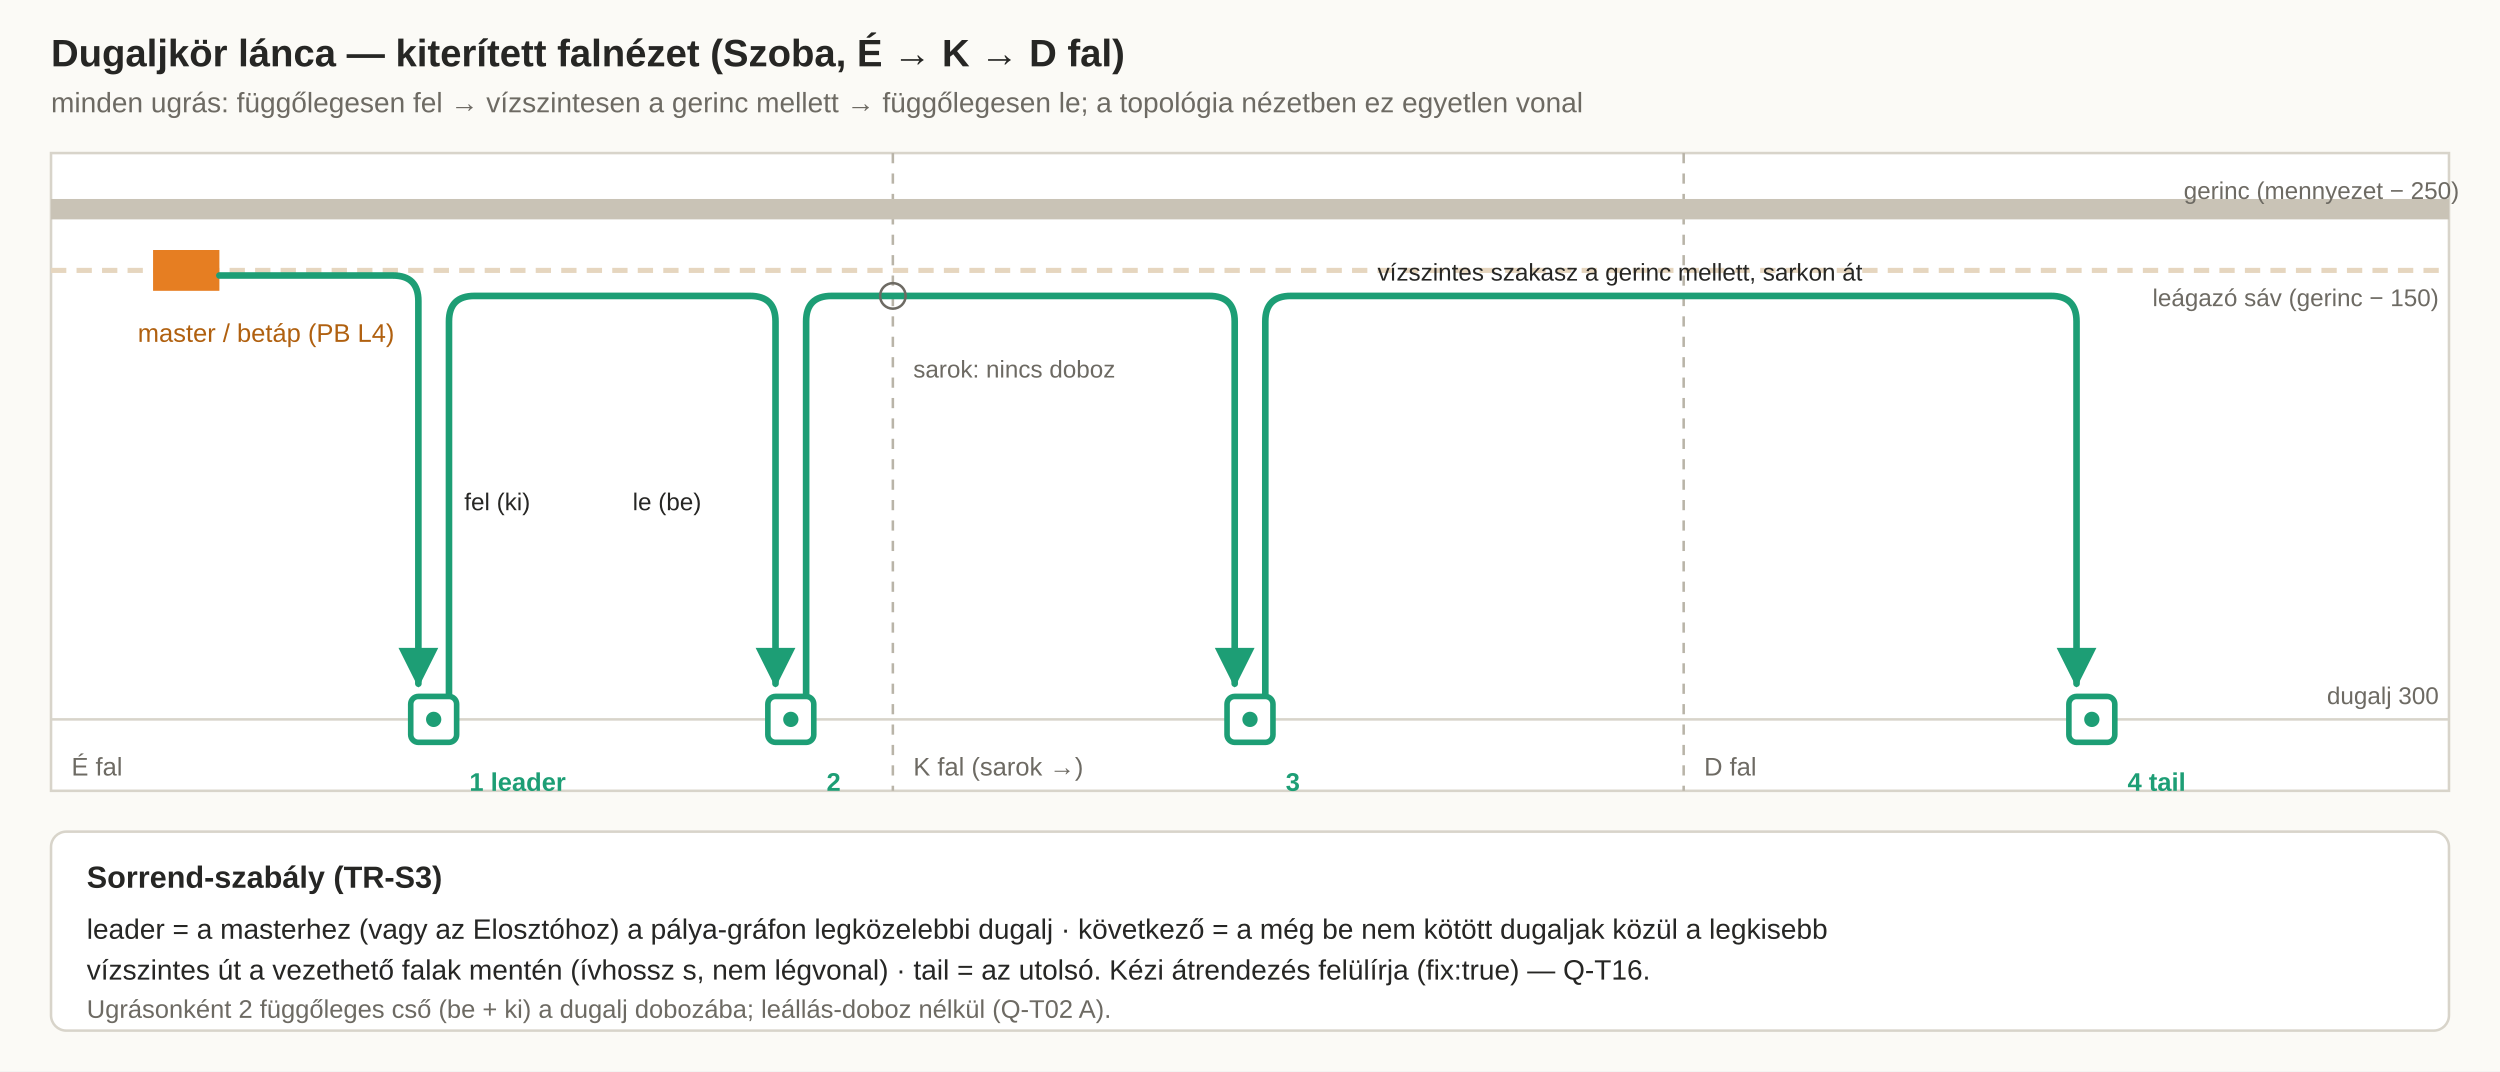
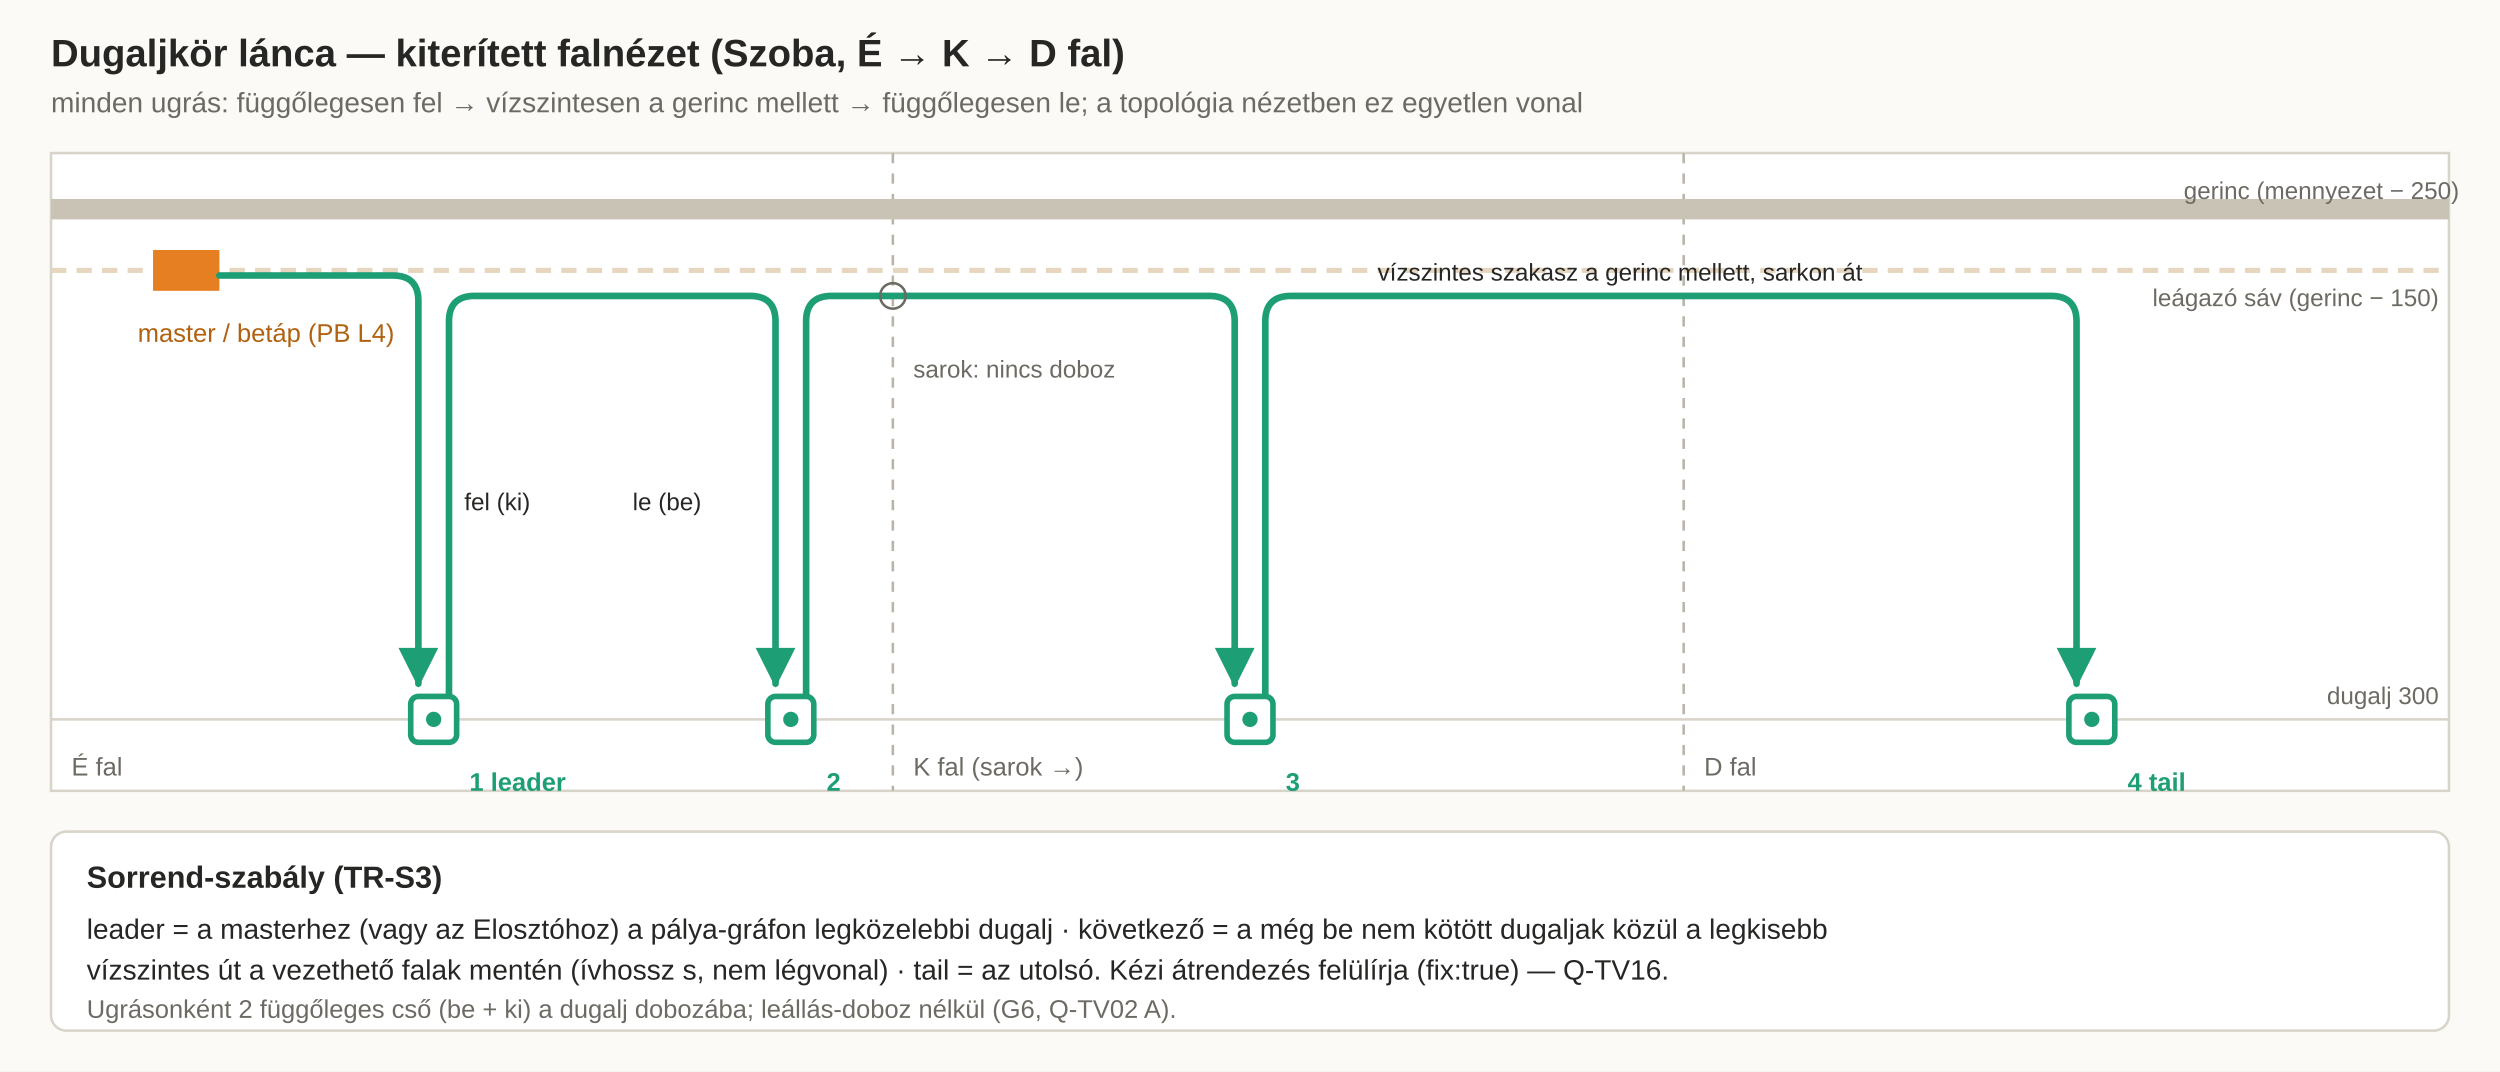
<svg xmlns="http://www.w3.org/2000/svg" viewBox="0 0 980 420" width="980" height="420" font-family="Segoe UI,Arial,sans-serif">
  <defs>
    <g id="soc">
      <rect x="-9" y="-9" width="18" height="18" rx="3" fill="#fff" stroke="#1d9e75" stroke-width="2.2" />
      <circle r="3" fill="#1d9e75" />
    </g>
    <marker id="g" viewBox="0 0 10 10" refX="9" refY="5" markerWidth="6" markerHeight="6" orient="auto">
      <path d="M0,0 L10,5 L0,10 z" fill="#1d9e75" />
    </marker>
  </defs>
  <rect width="980" height="420" fill="#fbfaf6" />
  <text x="20" y="26" font-size="15" font-weight="700" fill="#262624">Dugaljkör lánca — kiterített falnézet (Szoba, É → K → D fal)</text>
  <text x="20" y="44" font-size="11" fill="#6d6a63">minden ugrás: függőlegesen fel → vízszintesen a gerinc mellett → függőlegesen le; a topológia nézetben ez egyetlen vonal</text>
  <g transform="translate(20,60)">
    <rect x="0" y="0" width="940" height="250" fill="#fff" stroke="#d8d4ca" />
    <path d="M330,0 V250 M640,0 V250" stroke="#b9b4a8" stroke-dasharray="4 4" />
    <g font-size="10" fill="#6d6a63">
      <text x="8" y="244">É fal</text>
      <text x="338" y="244">K fal (sarok →)</text>
      <text x="648" y="244">D fal</text>
    </g>
    <path d="M0,22 H940" stroke="#c9c3b6" stroke-width="8" />
    <text x="944" y="26" font-size="9.5" fill="#6d6a63" text-anchor="end" dy="-8">gerinc (mennyezet − 250)</text>
    <path d="M0,46 H940" stroke="#e6d6bf" stroke-width="2" stroke-dasharray="6 4" />
    <text x="936" y="60" font-size="9.5" fill="#6d6a63" text-anchor="end">leágazó sáv (gerinc − 150)</text>
    <path d="M0,222 H940" stroke="#d8d4ca" />
    <text x="936" y="216" font-size="9.5" fill="#6d6a63" text-anchor="end">dugalj 300</text>
    <rect x="40" y="38" width="26" height="16" fill="#e67e22" />
    <text x="34" y="74" font-size="10" fill="#b0600f">master / betáp (PB L4)</text>
    <use href="#soc" x="150" y="222" />
    <use href="#soc" x="290" y="222" />
    <use href="#soc" x="470" y="222" />
    <use href="#soc" x="800" y="222" />
    <g font-size="10" font-weight="600" fill="#1d9e75">
      <text x="164" y="250">1 leader</text>
      <text x="304" y="250">2</text>
      <text x="484" y="250">3</text>
      <text x="814" y="250">4 tail</text>
    </g>
    <g fill="none" stroke="#1d9e75" stroke-width="2.6" stroke-linejoin="round" stroke-linecap="round">
      <path d="M66,48 H134 Q144,48 144,58 V208" marker-end="url(#g)" />
      <path d="M156,212 V66 Q156,56 166,56 H274 Q284,56 284,66 V208" marker-end="url(#g)" />
      <path d="M296,212 V66 Q296,56 306,56 H454 Q464,56 464,66 V208" marker-end="url(#g)" />
      <path d="M476,212 V66 Q476,56 486,56 H784 Q794,56 794,66 V208" marker-end="url(#g)" />
    </g>
    <g font-size="9.5" fill="#262624">
      <text x="162" y="140">fel (ki)</text>
      <text x="228" y="140">le (be)</text>
      <text x="520" y="50">vízszintes szakasz a gerinc mellett, sarkon át</text>
    </g>
    <circle cx="330" cy="56" r="5" fill="none" stroke="#6d6a63" />
    <text x="338" y="88" font-size="9.5" fill="#6d6a63">sarok: nincs doboz</text>
  </g>
  <g transform="translate(20,326)">
    <rect width="940" height="78" rx="6" fill="#fff" stroke="#d8d4ca" />
    <text x="14" y="22" font-size="12" font-weight="700" fill="#262624">Sorrend-szabály (TR-S3)</text>
    <text x="14" y="42" font-size="11" fill="#262624">leader = a masterhez (vagy az Elosztóhoz) a pálya-gráfon legközelebbi dugalj · következő = a még be nem kötött dugaljak közül a legkisebb</text>
-     <text x="14" y="58" font-size="11" fill="#262624">vízszintes út a vezethető falak mentén (ívhossz s, nem légvonal) · tail = az utolsó. Kézi átrendezés felülírja (fix:true) — Q-T16.</text>
-     <text x="14" y="73" font-size="10" fill="#6d6a63">Ugrásonként 2 függőleges cső (be + ki) a dugalj dobozába; leállás-doboz nélkül (Q-T02 A).</text>
+     <text x="14" y="58" font-size="11" fill="#262624">vízszintes út a vezethető falak mentén (ívhossz s, nem légvonal) · tail = az utolsó. Kézi átrendezés felülírja (fix:true) — Q-TV16.</text>
+     <text x="14" y="73" font-size="10" fill="#6d6a63">Ugrásonként 2 függőleges cső (be + ki) a dugalj dobozába; leállás-doboz nélkül (G6, Q-TV02 A).</text>
  </g>
</svg>
